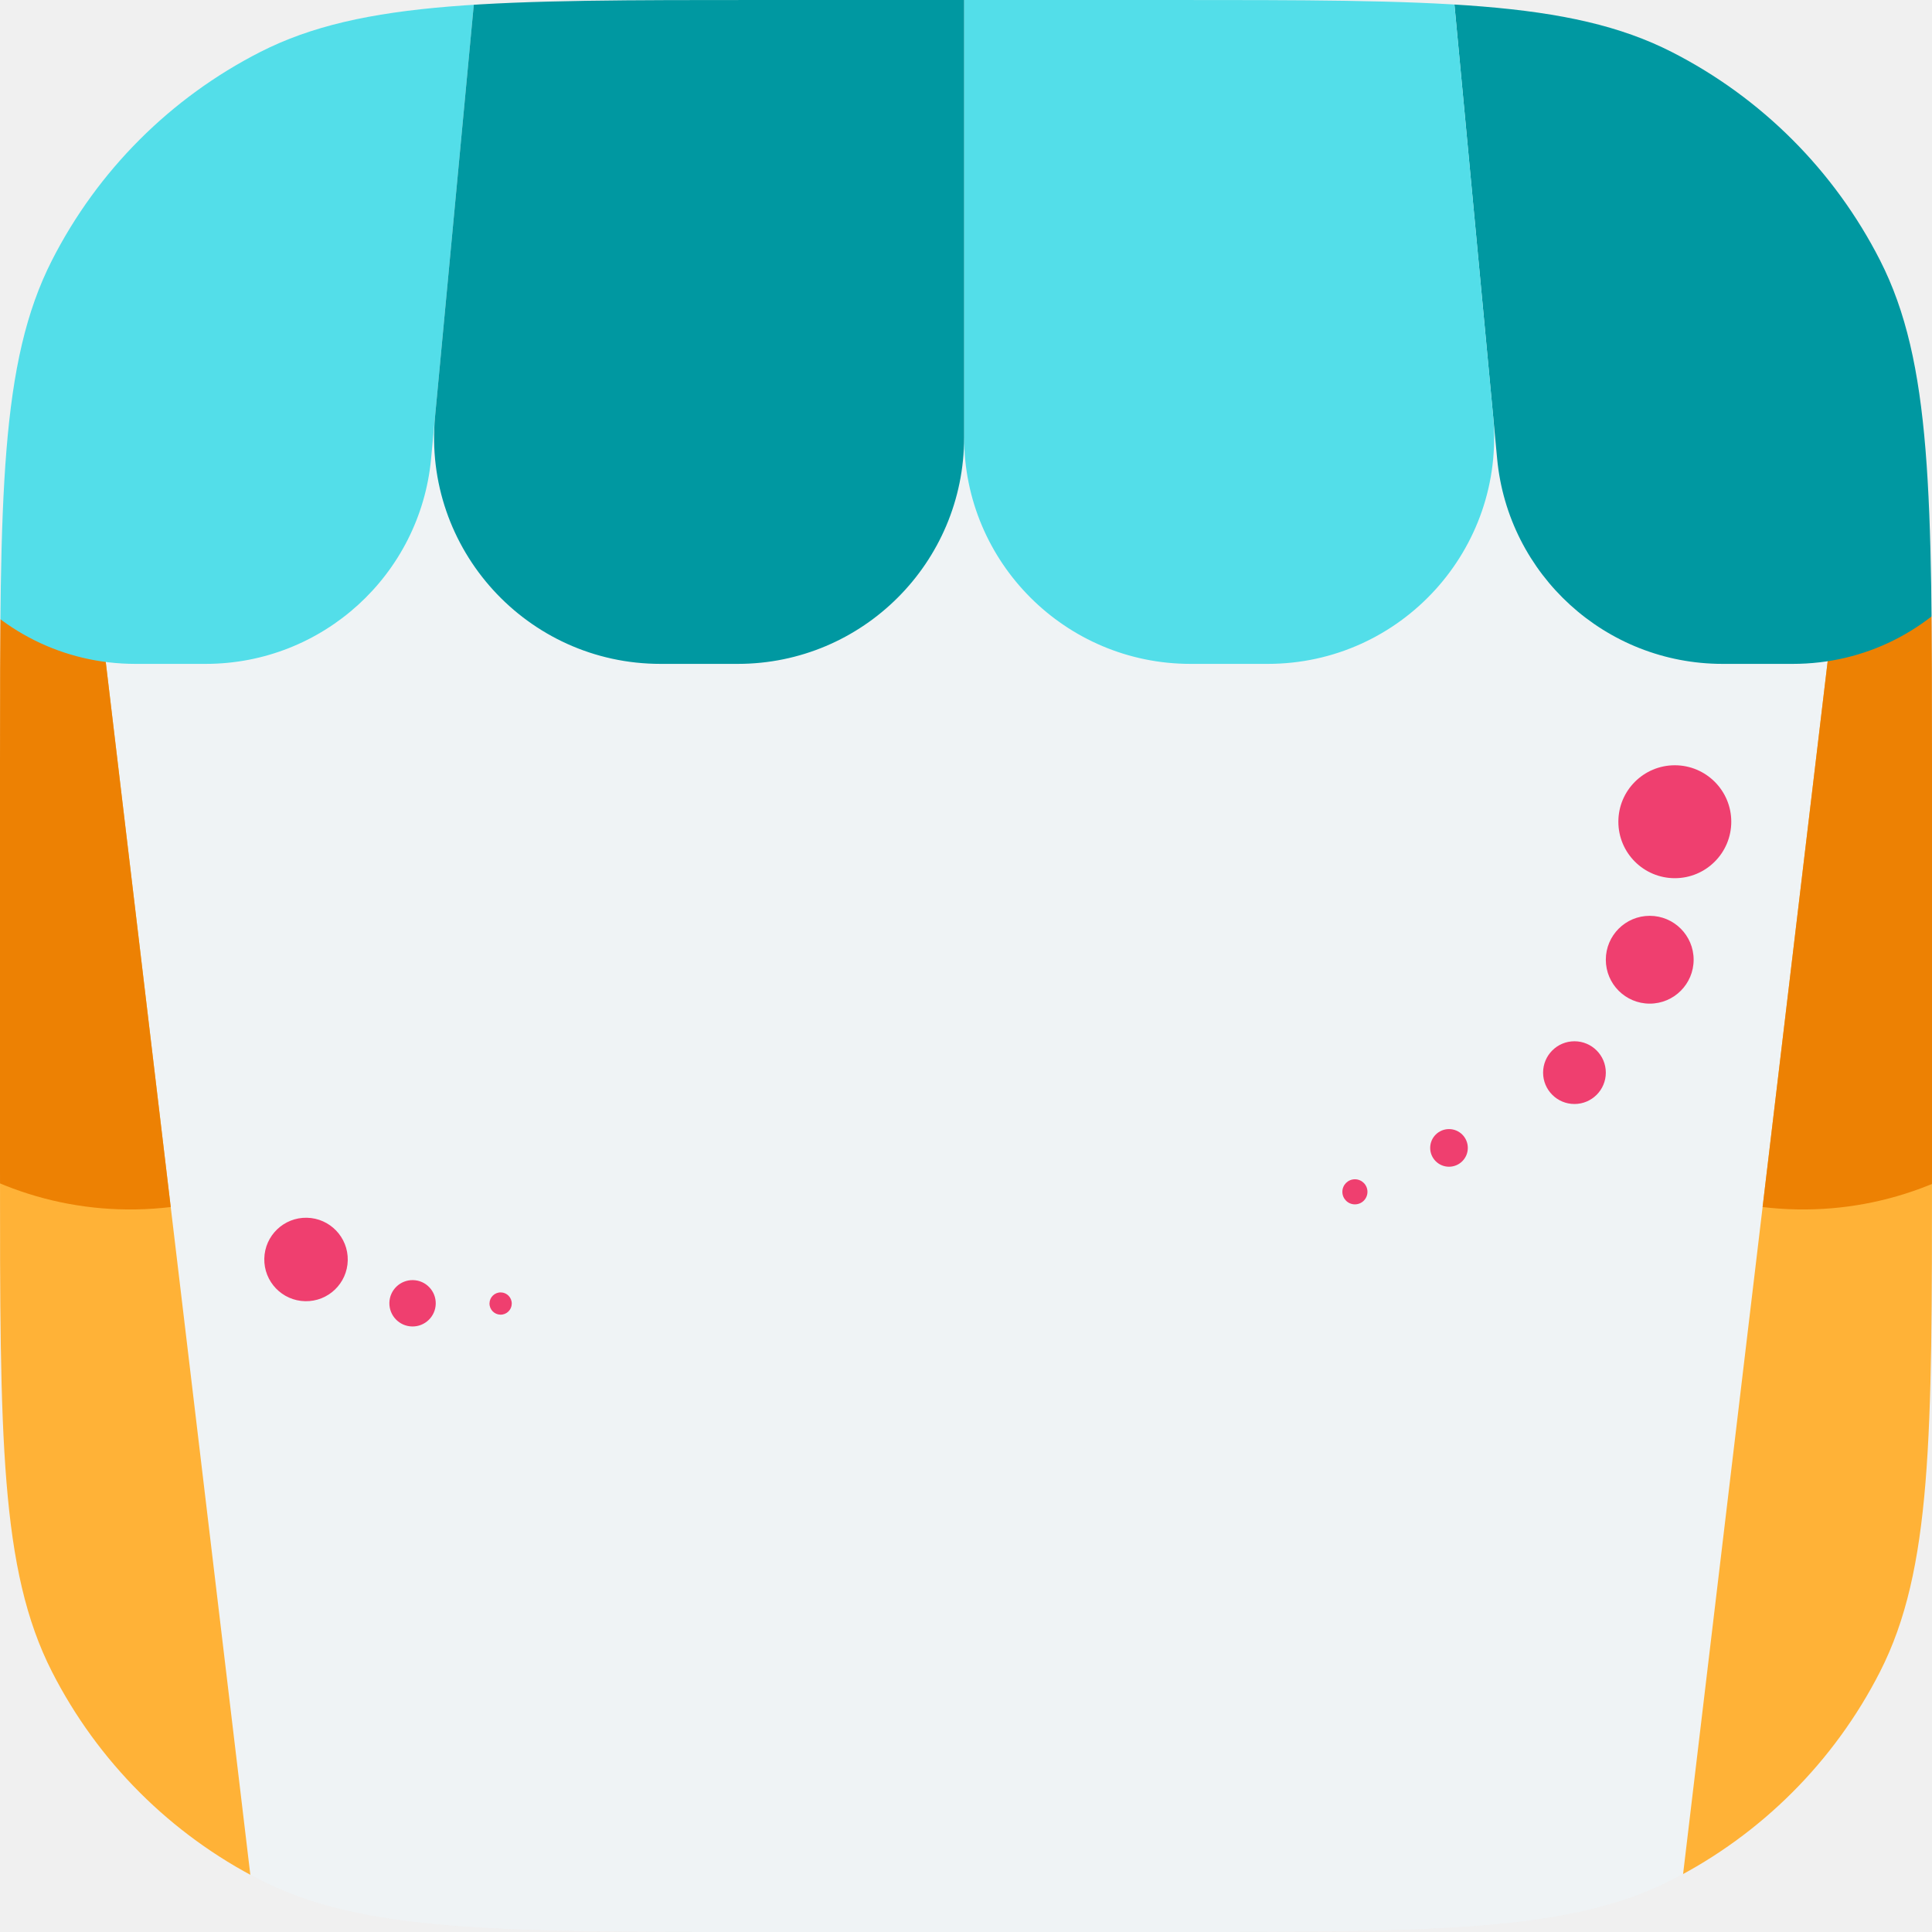
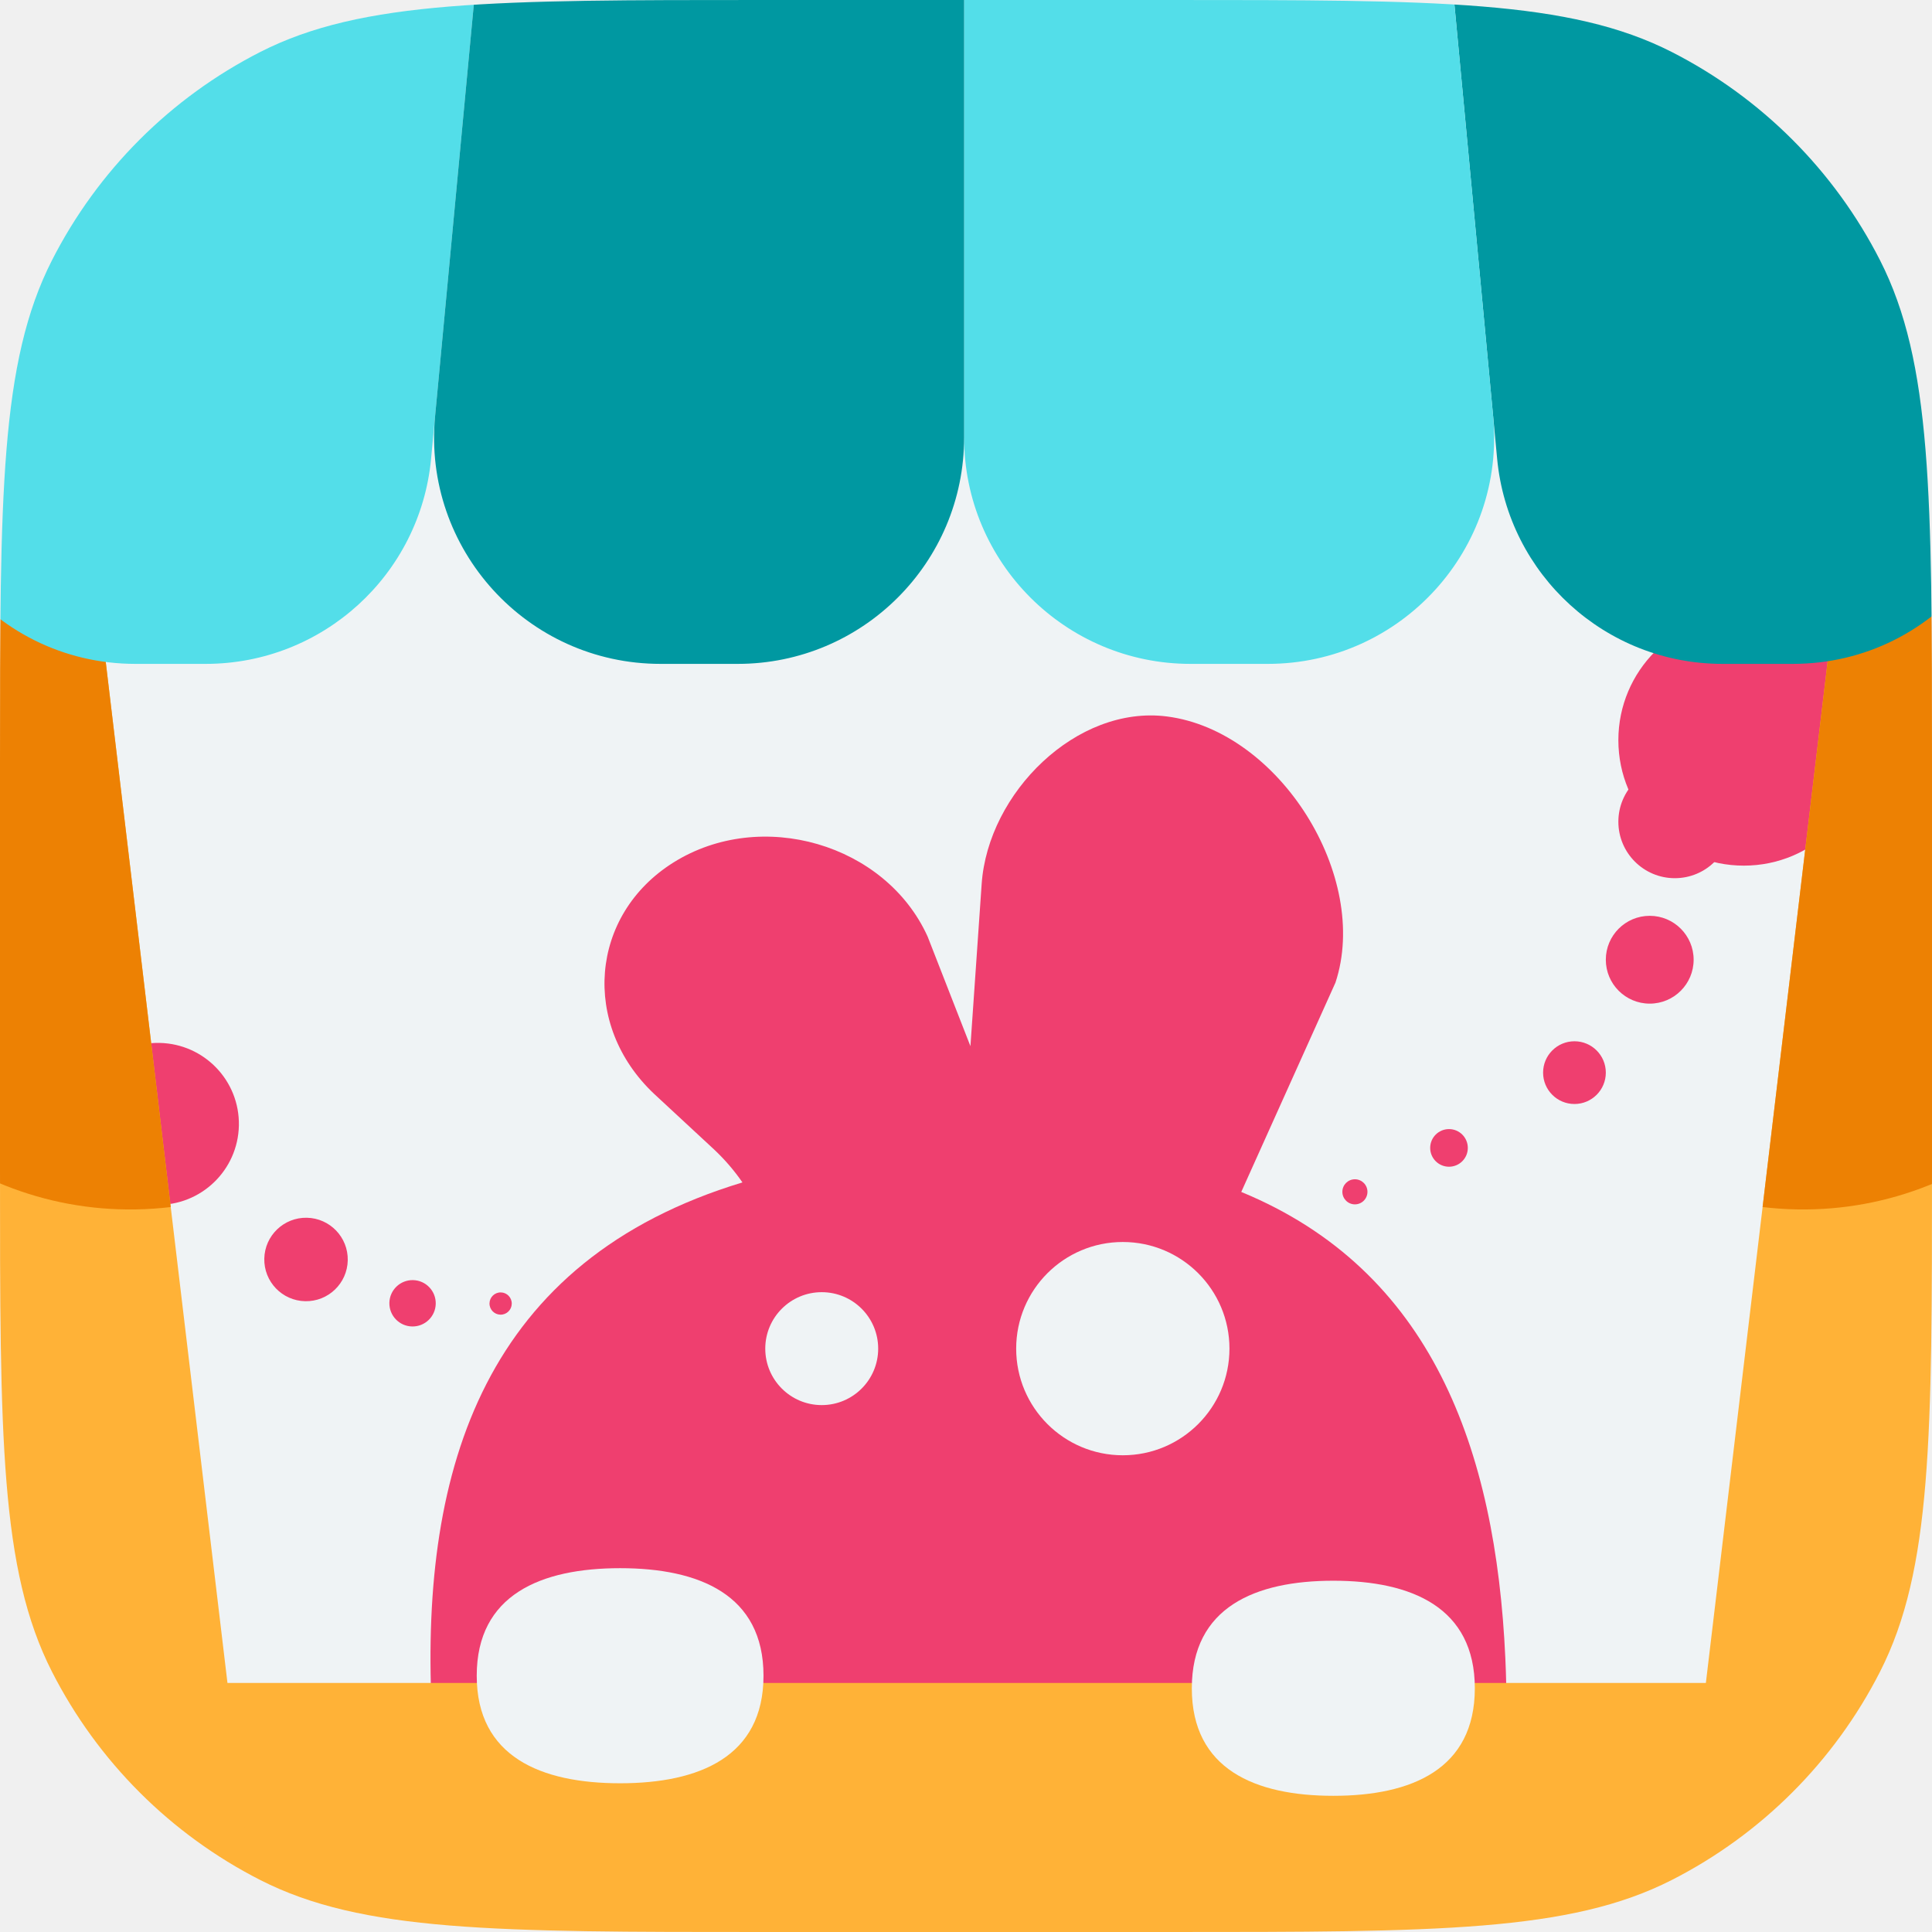
<svg xmlns="http://www.w3.org/2000/svg" width="192" height="192" viewBox="0 0 465 465" fill="none">
  <mask id="mask0_2408_79843" style="mask-type:alpha" maskUnits="userSpaceOnUse" x="0" y="0" width="465" height="465">
    <path d="M0 183.584C0 119.324 0 87.194 12.506 62.649C23.506 41.059 41.059 23.506 62.649 12.506C87.194 0 119.324 0 183.584 0H281.416C345.676 0 377.806 0 402.351 12.506C423.94 23.506 441.493 41.059 452.494 62.649C465 87.194 465 119.324 465 183.584V281.416C465 345.676 465 377.806 452.494 402.351C441.493 423.94 423.94 441.493 402.351 452.494C377.806 465 345.676 465 281.416 465H183.584C119.324 465 87.194 465 62.649 452.494C41.059 441.493 23.506 423.94 12.506 402.351C0 377.806 0 345.676 0 281.416V183.584Z" fill="#C4C4C4" />
  </mask>
  <g mask="url(#mask0_2408_79843)">
    <path d="M0 183.584C0 119.324 0 87.194 12.506 62.649C23.506 41.059 41.059 23.506 62.649 12.506C87.194 0 119.324 0 183.584 0H281.416C345.676 0 377.806 0 402.351 12.506C423.94 23.506 441.493 41.059 452.494 62.649C465 87.194 465 119.324 465 183.584V281.416C465 345.676 465 377.806 452.494 402.351C441.493 423.94 423.94 441.493 402.351 452.494C377.806 465 345.676 465 281.416 465H183.584C119.324 465 87.194 465 62.649 452.494C41.059 441.493 23.506 423.94 12.506 402.351C0 377.806 0 345.676 0 281.416V183.584Z" fill="#EFF3F5" />
-       fill="#FFB237" /&gt;
+     <ellipse cx="38.003" cy="270.503" rx="19.495" ry="19.495" transform="rotate(-88.8388 38.003 270.503)" fill="#EF3F6F" />
+     <circle cx="419.708" cy="178.149" r="30.195" fill="#EF3F6F" />
+     <path fill-rule="evenodd" clip-rule="evenodd" d="M321.425 236.493C329.833 211.029 308.01 175.929 280.872 172.442C259.141 169.651 237.792 190.796 236.271 212.751L233.567 251.798L223.262 225.41C213.147 203.085 183.171 194.36 162.07 207.598C141.972 220.206 139.787 246.687 157.474 263.311L171.857 276.648C174.442 279.078 176.733 281.742 178.693 284.589C116.788 303.336 101.248 353.034 103.89 410.878C107.119 481.601 136.305 537.72 238.947 533.033C341.588 528.346 365.538 469.801 362.309 399.077C360.009 348.708 344.542 305.745 298.75 286.882L321.425 236.493Z" fill="#EF3F6F" />
+     <path d="M267.224 342.146C256.798 342.623 252.979 333.998 252.484 323.166C251.99 312.335 255.007 303.398 265.433 302.922C275.859 302.446 279.677 311.071 280.172 321.902C280.667 332.734 277.65 341.67 267.224 342.146Z" fill="white" />
+     <path d="M-71.748 426.765C-71.748 414.777 -62.03 405.059 -50.041 405.059H514.133C526.121 405.059 535.84 414.777 535.84 426.765V547.736C535.84 559.725 526.121 569.443 514.133 569.443H-50.041C-62.03 569.443 -71.748 559.725 -71.748 547.736V426.765Z" fill="#FFB237" />
    <path d="M183.764 403.319C183.764 422.812 168.312 429.203 149.252 429.203C130.192 429.203 114.74 422.812 114.74 403.319C114.74 383.825 130.192 377.435 149.252 377.435C168.312 377.435 183.764 383.825 183.764 403.319Z" fill="#EFF3F5" />
    <path d="M354.966 406.338C354.966 425.832 339.718 432.222 320.908 432.222C302.099 432.222 286.851 425.832 286.851 406.338C286.851 386.845 302.099 380.454 320.908 380.454C339.718 380.454 354.966 386.845 354.966 406.338Z" fill="#EFF3F5" />
    <path d="M-61.171 123.215L19.992 113.539L61.17 458.934L-19.994 468.611L-61.171 123.215Z" fill="#FFB237" />
    <path d="M-61.171 123.215L19.992 113.539L41.091 290.516C-3.734 295.86 -44.404 263.854 -49.748 219.029L-61.171 123.215Z" fill="#ED8103" />
    <path d="M526.492 123.215L445.329 113.539L404.151 458.934L485.315 468.611L526.492 123.215Z" fill="#FFB237" />
    <path d="M526.492 123.215L445.329 113.539L424.23 290.516C469.055 295.86 509.726 263.854 515.07 219.029L526.492 123.215Z" fill="#ED8103" />
    <path d="M449.898 -53.222C444.283 -76.892 423.144 -93.604 398.818 -93.604C367.883 -93.604 343.655 -66.991 346.551 -36.192L360.335 110.394C362.968 138.389 386.469 159.785 414.588 159.785H431.492C466.671 159.785 492.632 126.946 484.513 92.716L449.898 -53.222Z" fill="#0098A1" />
    <path d="M14.196 -53.222C19.81 -76.892 40.95 -93.604 65.276 -93.604C96.211 -93.604 120.439 -66.991 117.543 -36.192L103.758 110.394C101.126 138.389 77.624 159.785 49.506 159.785H32.602C-2.578 159.785 -28.538 126.946 -20.419 92.716L14.196 -53.222Z" fill="#53DEE9" />
    <path d="M345.796 -44.214C343.163 -72.209 319.662 -93.604 291.543 -93.604H286.538C256.443 -93.604 232.046 -69.207 232.046 -39.112V105.292C232.046 135.388 256.443 159.785 286.538 159.785H305.122C337.232 159.785 362.381 132.16 359.375 100.191L345.796 -44.214Z" fill="#53DEE9" />
    <path d="M118.298 -44.214C120.93 -72.209 144.432 -93.604 172.55 -93.604H177.555C207.65 -93.604 232.047 -69.207 232.047 -39.112V105.292C232.047 135.388 207.65 159.785 177.555 159.785H158.971C126.861 159.785 101.712 132.16 104.718 100.191L118.298 -44.214Z" fill="#0098A1" />
    <circle cx="270.243" cy="324.594" r="25.666" fill="#EFF3F5" />
    <ellipse cx="197.776" cy="324.594" rx="13.588" ry="13.588" fill="#EFF3F5" />
    <circle cx="378.945" cy="258.165" r="7.549" fill="#EF3F6F" />
    <ellipse cx="348.75" cy="276.282" rx="4.529" ry="4.529" fill="#EF3F6F" />
    <circle cx="326.104" cy="286.851" r="3.019" fill="#EF3F6F" />
    <circle cx="99.296" cy="313.68" r="5.58" transform="rotate(-88.8388 99.2963 313.68)" fill="#EF3F6F" />
    <ellipse cx="120.493" cy="313.74" rx="2.679" ry="2.679" transform="rotate(-88.8388 120.493 313.74)" fill="#EF3F6F" />
    <ellipse cx="403.101" cy="197.776" rx="13.588" ry="13.588" fill="#EF3F6F" />
    <ellipse cx="397.062" cy="230.99" rx="10.568" ry="10.568" fill="#EF3F6F" />
    <circle cx="73.656" cy="303.136" r="10.045" transform="rotate(-88.8388 73.6555 303.136)" fill="#EF3F6F" />
  </g>
</svg>
